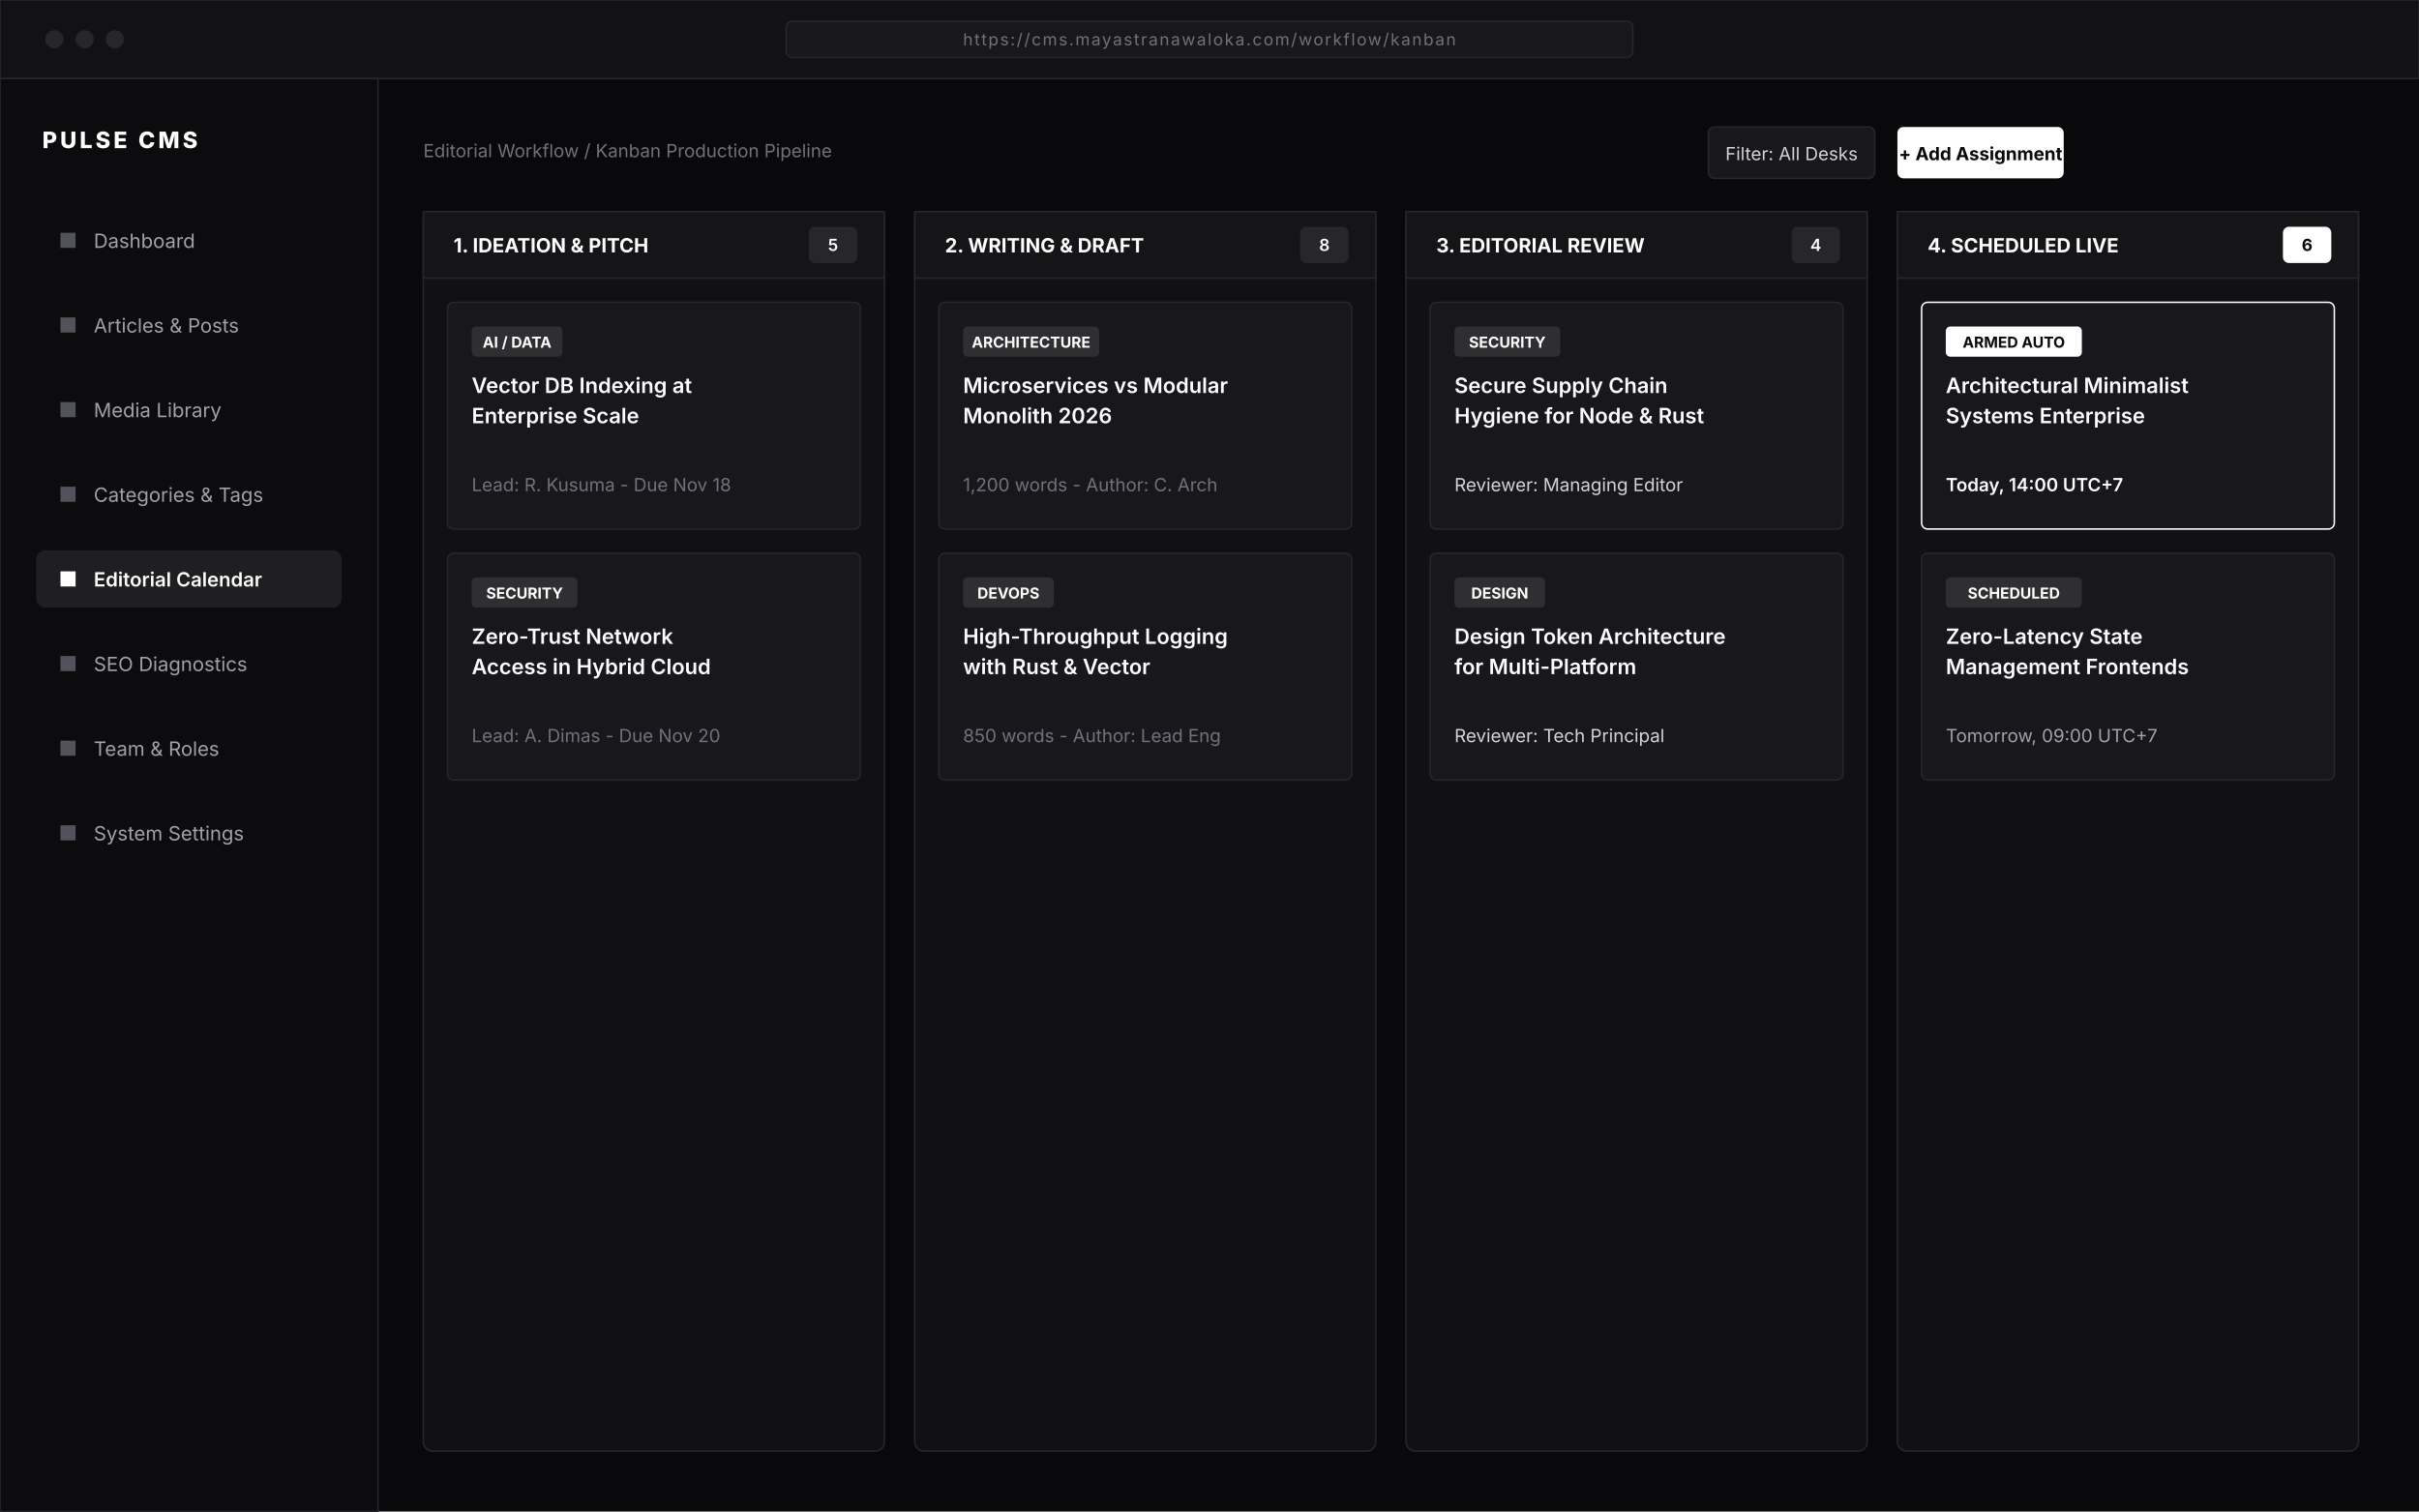
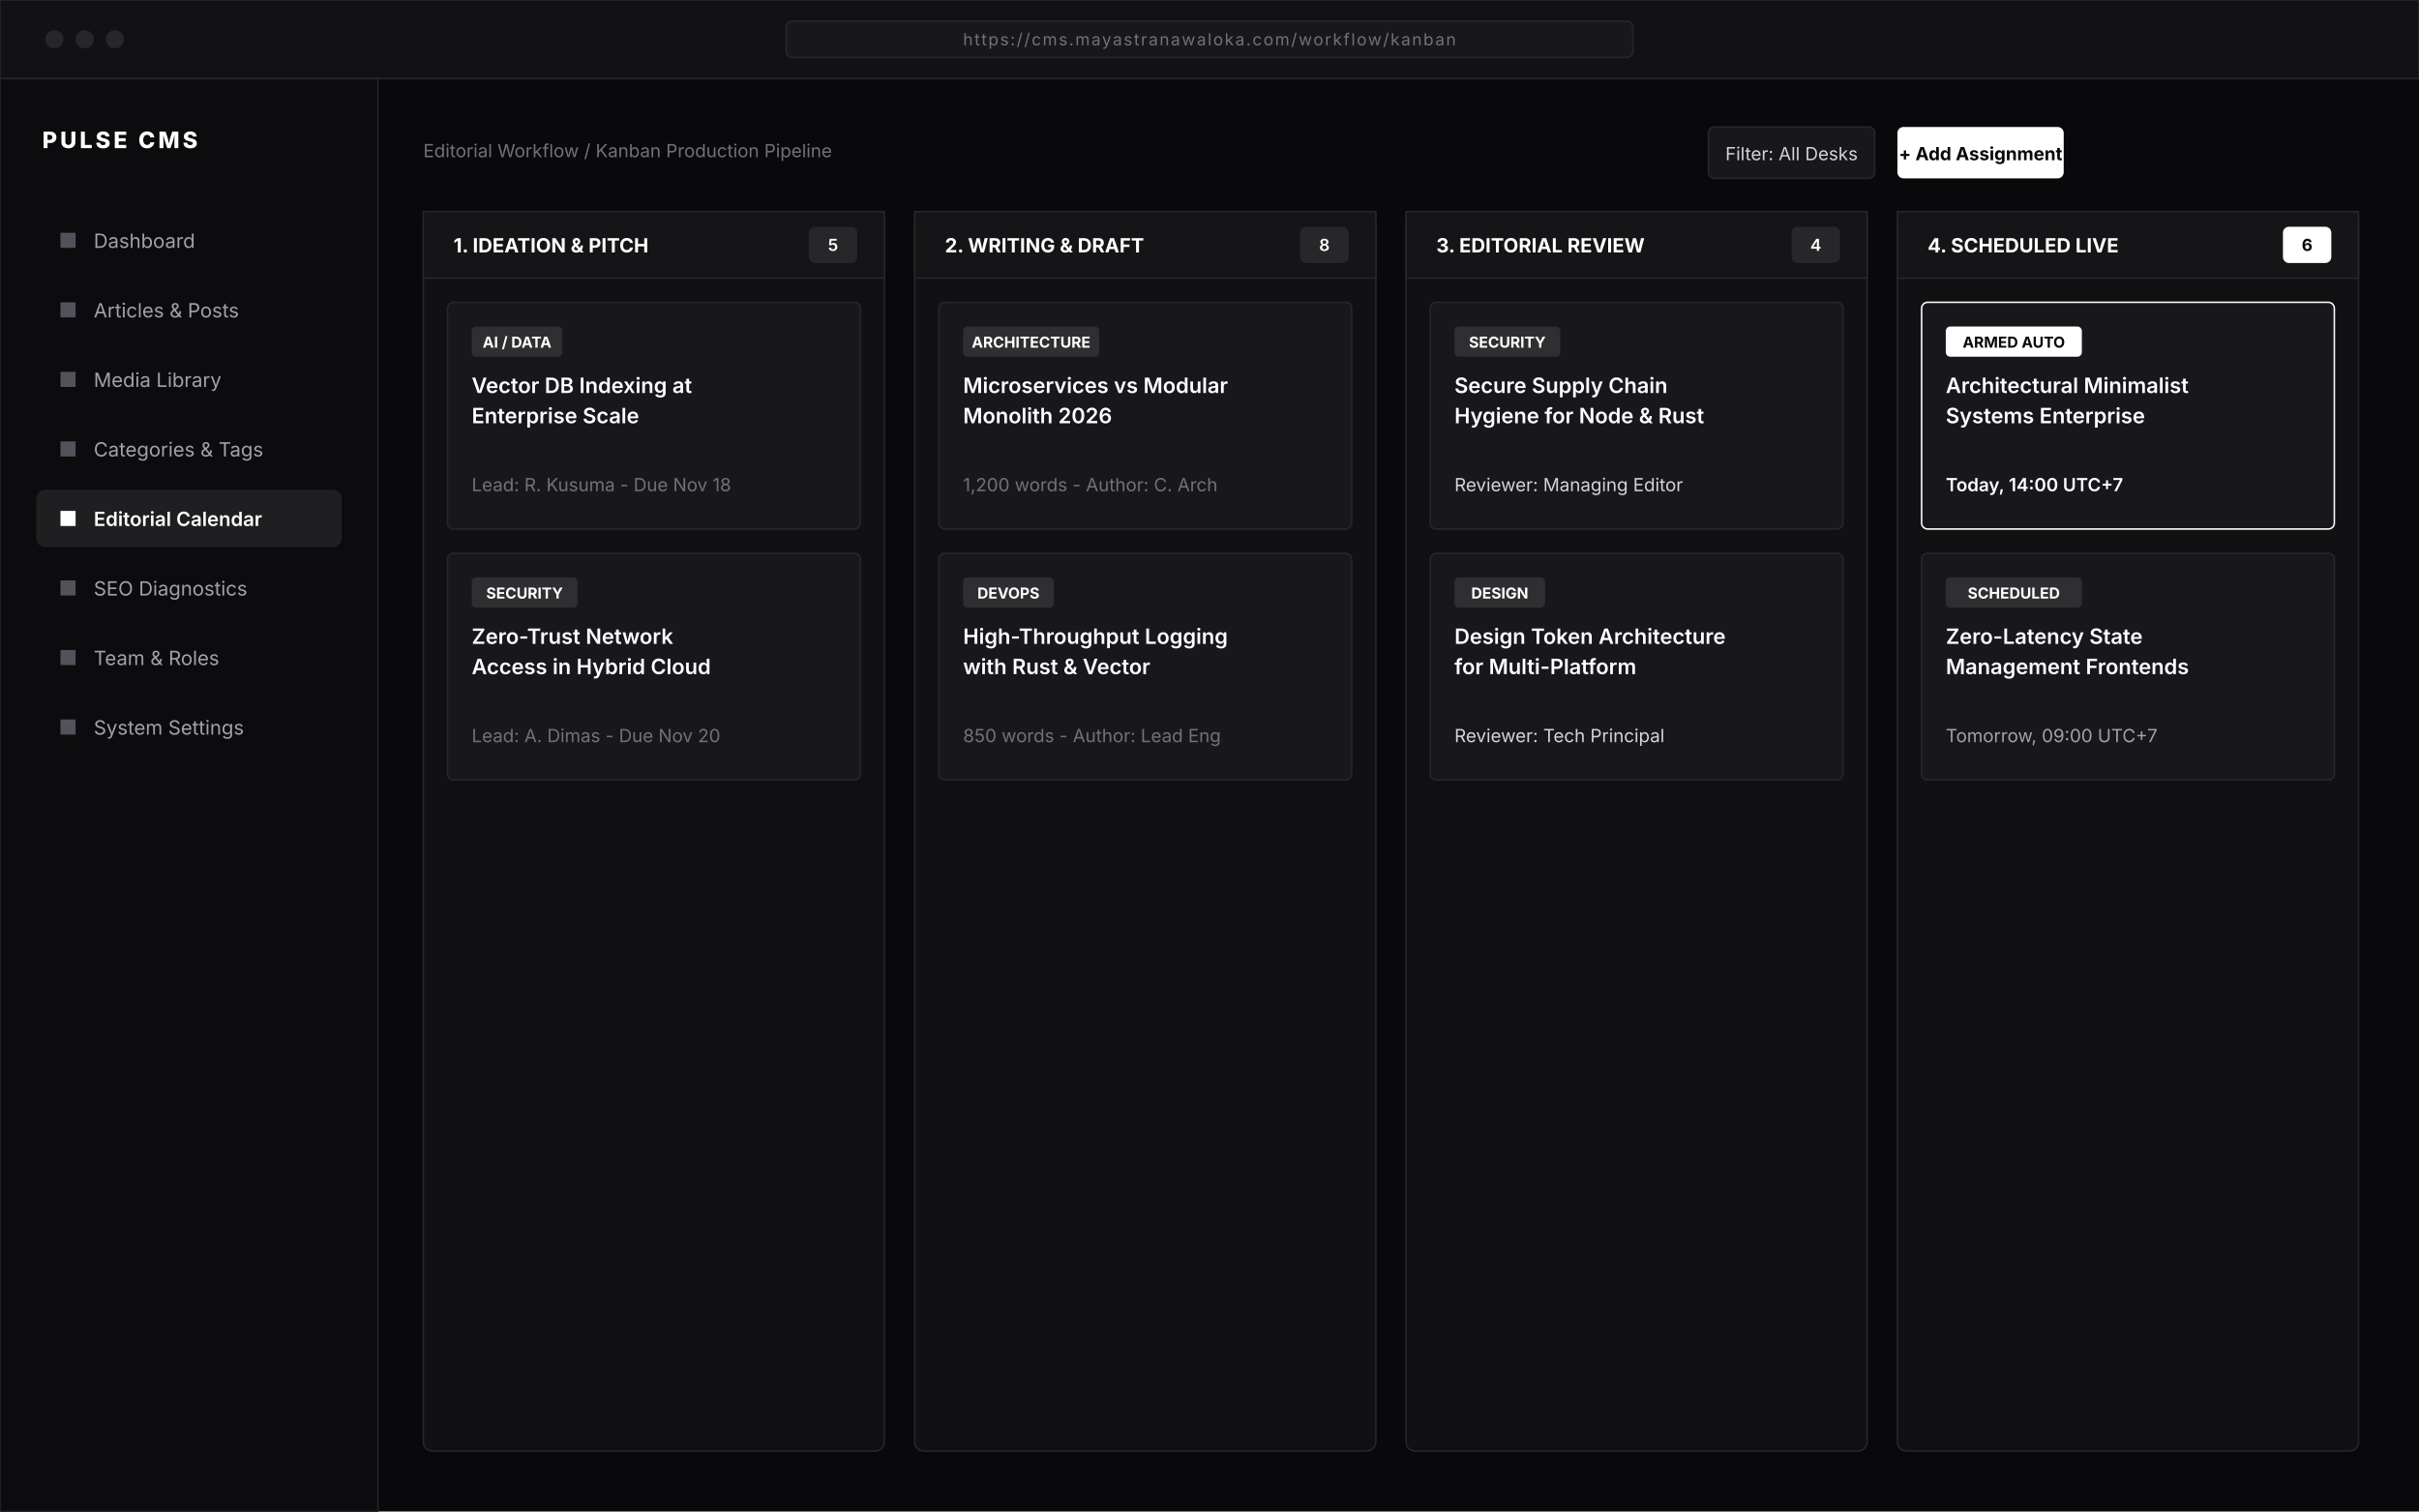
<svg xmlns="http://www.w3.org/2000/svg" viewBox="0 0 1600 1000" width="1600" height="1000" fill="none">
  <rect width="1600" height="1000" fill="#09090b" />
  <rect width="1600" height="52" fill="#121215" stroke="#27272a" stroke-width="1" />
  <circle cx="36" cy="26" r="6" fill="#27272a" />
  <circle cx="56" cy="26" r="6" fill="#27272a" />
  <circle cx="76" cy="26" r="6" fill="#27272a" />
  <rect x="520" y="14" width="560" height="24" rx="4" fill="#18181b" stroke="#27272a" stroke-width="1" />
  <text x="800" y="30" fill="#71717a" font-family="-apple-system, BlinkMacSystemFont, sans-serif" font-size="11" text-anchor="middle" letter-spacing="1">https://cms.mayastranawaloka.com/workflow/kanban</text>
  <rect x="0" y="52" width="250" height="948" fill="#0c0c0e" stroke="#27272a" stroke-width="1" />
  <text x="28" y="98" fill="#ffffff" font-family="-apple-system, BlinkMacSystemFont, sans-serif" font-size="15" font-weight="800" letter-spacing="2">PULSE CMS</text>
  <g transform="translate(24, 140)">
    <rect x="16" y="14" width="10" height="10" fill="#52525b" />
    <text x="38" y="24" fill="#a1a1aa" font-family="-apple-system, BlinkMacSystemFont, sans-serif" font-size="13">Dashboard</text>
-     <rect x="16" y="70" width="10" height="10" fill="#52525b" />
-     <text x="38" y="80" fill="#a1a1aa" font-family="-apple-system, BlinkMacSystemFont, sans-serif" font-size="13">Articles &amp; Posts</text>
-     <rect x="16" y="126" width="10" height="10" fill="#52525b" />
-     <text x="38" y="136" fill="#a1a1aa" font-family="-apple-system, BlinkMacSystemFont, sans-serif" font-size="13">Media Library</text>
-     <rect x="16" y="182" width="10" height="10" fill="#52525b" />
-     <text x="38" y="192" fill="#a1a1aa" font-family="-apple-system, BlinkMacSystemFont, sans-serif" font-size="13">Categories &amp; Tags</text>
-     <rect x="0" y="224" width="202" height="38" rx="6" fill="#ffffff" fill-opacity="0.08" />
-     <rect x="16" y="238" width="10" height="10" fill="#ffffff" />
-     <text x="38" y="248" fill="#ffffff" font-family="-apple-system, BlinkMacSystemFont, sans-serif" font-size="13" font-weight="600">Editorial Calendar</text>
-     <rect x="16" y="294" width="10" height="10" fill="#52525b" />
-     <text x="38" y="304" fill="#a1a1aa" font-family="-apple-system, BlinkMacSystemFont, sans-serif" font-size="13">SEO Diagnostics</text>
-     <rect x="16" y="350" width="10" height="10" fill="#52525b" />
-     <text x="38" y="360" fill="#a1a1aa" font-family="-apple-system, BlinkMacSystemFont, sans-serif" font-size="13">Team &amp; Roles</text>
-     <rect x="16" y="406" width="10" height="10" fill="#52525b" />
-     <text x="38" y="416" fill="#a1a1aa" font-family="-apple-system, BlinkMacSystemFont, sans-serif" font-size="13">System Settings</text>
+     <rect x="16" y="60" width="10" height="10" fill="#52525b" />
+     <text x="38" y="70" fill="#a1a1aa" font-family="-apple-system, BlinkMacSystemFont, sans-serif" font-size="13">Articles &amp; Posts</text>
+     <rect x="16" y="106" width="10" height="10" fill="#52525b" />
+     <text x="38" y="116" fill="#a1a1aa" font-family="-apple-system, BlinkMacSystemFont, sans-serif" font-size="13">Media Library</text>
+     <rect x="16" y="152" width="10" height="10" fill="#52525b" />
+     <text x="38" y="162" fill="#a1a1aa" font-family="-apple-system, BlinkMacSystemFont, sans-serif" font-size="13">Categories &amp; Tags</text>
+     <rect x="0" y="184" width="202" height="38" rx="6" fill="#ffffff" fill-opacity="0.08" />
+     <rect x="16" y="198" width="10" height="10" fill="#ffffff" />
+     <text x="38" y="208" fill="#ffffff" font-family="-apple-system, BlinkMacSystemFont, sans-serif" font-size="13" font-weight="600">Editorial Calendar</text>
+     <rect x="16" y="244" width="10" height="10" fill="#52525b" />
+     <text x="38" y="254" fill="#a1a1aa" font-family="-apple-system, BlinkMacSystemFont, sans-serif" font-size="13">SEO Diagnostics</text>
+     <rect x="16" y="290" width="10" height="10" fill="#52525b" />
+     <text x="38" y="300" fill="#a1a1aa" font-family="-apple-system, BlinkMacSystemFont, sans-serif" font-size="13">Team &amp; Roles</text>
+     <rect x="16" y="336" width="10" height="10" fill="#52525b" />
+     <text x="38" y="346" fill="#a1a1aa" font-family="-apple-system, BlinkMacSystemFont, sans-serif" font-size="13">System Settings</text>
  </g>
  <g transform="translate(280, 80)">
    <text x="0" y="24" fill="#71717a" font-family="-apple-system, BlinkMacSystemFont, sans-serif" font-size="12">Editorial Workflow / Kanban Production Pipeline</text>
    <rect x="850" y="4" width="110" height="34" rx="4" fill="#18181b" stroke="#27272a" stroke-width="1" />
    <text x="905" y="26" fill="#d4d4d8" font-family="-apple-system, BlinkMacSystemFont, sans-serif" font-size="12" text-anchor="middle">Filter: All Desks</text>
    <rect x="975" y="4" width="110" height="34" rx="4" fill="#ffffff" />
    <text x="1030" y="26" fill="#09090b" font-family="-apple-system, BlinkMacSystemFont, sans-serif" font-size="12" font-weight="700" text-anchor="middle">+ Add Assignment</text>
  </g>
  <g transform="translate(280, 140)">
    <g transform="translate(0, 0)">
      <rect x="0" y="0" width="305" height="820" rx="6" fill="#111114" stroke="#27272a" stroke-width="1" />
      <rect x="0" y="0" width="305" height="44" fill="#151518" stroke="#27272a" stroke-width="1" />
      <text x="20" y="27" fill="#ffffff" font-family="-apple-system, BlinkMacSystemFont, sans-serif" font-size="13" font-weight="700">1. IDEATION &amp; PITCH</text>
      <rect x="255" y="10" width="32" height="24" rx="4" fill="#27272a" />
      <text x="271" y="26" fill="#ffffff" font-family="-apple-system, BlinkMacSystemFont, sans-serif" font-size="11" font-weight="600" text-anchor="middle">5</text>
      <g transform="translate(16, 60)">
        <rect x="0" y="0" width="273" height="150" rx="4" fill="#18181c" stroke="#27272a" stroke-width="1" />
        <rect x="16" y="16" width="60" height="20" rx="3" fill="#ffffff" fill-opacity="0.1" />
        <text x="46" y="30" fill="#ffffff" font-family="-apple-system, BlinkMacSystemFont, sans-serif" font-size="10" font-weight="700" text-anchor="middle">AI / DATA</text>
        <text x="16" y="60" fill="#ffffff" font-family="-apple-system, BlinkMacSystemFont, sans-serif" font-size="14" font-weight="600">Vector DB Indexing at</text>
        <text x="16" y="80" fill="#ffffff" font-family="-apple-system, BlinkMacSystemFont, sans-serif" font-size="14" font-weight="600">Enterprise Scale</text>
        <text x="16" y="125" fill="#71717a" font-family="-apple-system, BlinkMacSystemFont, sans-serif" font-size="12">Lead: R. Kusuma - Due Nov 18</text>
      </g>
      <g transform="translate(16, 226)">
        <rect x="0" y="0" width="273" height="150" rx="4" fill="#18181c" stroke="#27272a" stroke-width="1" />
        <rect x="16" y="16" width="70" height="20" rx="3" fill="#ffffff" fill-opacity="0.1" />
        <text x="51" y="30" fill="#ffffff" font-family="-apple-system, BlinkMacSystemFont, sans-serif" font-size="10" font-weight="700" text-anchor="middle">SECURITY</text>
        <text x="16" y="60" fill="#ffffff" font-family="-apple-system, BlinkMacSystemFont, sans-serif" font-size="14" font-weight="600">Zero-Trust Network</text>
        <text x="16" y="80" fill="#ffffff" font-family="-apple-system, BlinkMacSystemFont, sans-serif" font-size="14" font-weight="600">Access in Hybrid Cloud</text>
        <text x="16" y="125" fill="#71717a" font-family="-apple-system, BlinkMacSystemFont, sans-serif" font-size="12">Lead: A. Dimas - Due Nov 20</text>
      </g>
    </g>
    <g transform="translate(325, 0)">
      <rect x="0" y="0" width="305" height="820" rx="6" fill="#111114" stroke="#27272a" stroke-width="1" />
      <rect x="0" y="0" width="305" height="44" fill="#151518" stroke="#27272a" stroke-width="1" />
      <text x="20" y="27" fill="#ffffff" font-family="-apple-system, BlinkMacSystemFont, sans-serif" font-size="13" font-weight="700">2. WRITING &amp; DRAFT</text>
      <rect x="255" y="10" width="32" height="24" rx="4" fill="#27272a" />
      <text x="271" y="26" fill="#ffffff" font-family="-apple-system, BlinkMacSystemFont, sans-serif" font-size="11" font-weight="600" text-anchor="middle">8</text>
      <g transform="translate(16, 60)">
        <rect x="0" y="0" width="273" height="150" rx="4" fill="#18181c" stroke="#27272a" stroke-width="1" />
        <rect x="16" y="16" width="90" height="20" rx="3" fill="#ffffff" fill-opacity="0.1" />
        <text x="61" y="30" fill="#ffffff" font-family="-apple-system, BlinkMacSystemFont, sans-serif" font-size="10" font-weight="700" text-anchor="middle">ARCHITECTURE</text>
        <text x="16" y="60" fill="#ffffff" font-family="-apple-system, BlinkMacSystemFont, sans-serif" font-size="14" font-weight="600">Microservices vs Modular</text>
        <text x="16" y="80" fill="#ffffff" font-family="-apple-system, BlinkMacSystemFont, sans-serif" font-size="14" font-weight="600">Monolith 2026</text>
        <text x="16" y="125" fill="#71717a" font-family="-apple-system, BlinkMacSystemFont, sans-serif" font-size="12">1,200 words - Author: C. Arch</text>
      </g>
      <g transform="translate(16, 226)">
        <rect x="0" y="0" width="273" height="150" rx="4" fill="#18181c" stroke="#27272a" stroke-width="1" />
        <rect x="16" y="16" width="60" height="20" rx="3" fill="#ffffff" fill-opacity="0.1" />
        <text x="46" y="30" fill="#ffffff" font-family="-apple-system, BlinkMacSystemFont, sans-serif" font-size="10" font-weight="700" text-anchor="middle">DEVOPS</text>
        <text x="16" y="60" fill="#ffffff" font-family="-apple-system, BlinkMacSystemFont, sans-serif" font-size="14" font-weight="600">High-Throughput Logging</text>
        <text x="16" y="80" fill="#ffffff" font-family="-apple-system, BlinkMacSystemFont, sans-serif" font-size="14" font-weight="600">with Rust &amp; Vector</text>
        <text x="16" y="125" fill="#71717a" font-family="-apple-system, BlinkMacSystemFont, sans-serif" font-size="12">850 words - Author: Lead Eng</text>
      </g>
    </g>
    <g transform="translate(650, 0)">
      <rect x="0" y="0" width="305" height="820" rx="6" fill="#111114" stroke="#27272a" stroke-width="1" />
      <rect x="0" y="0" width="305" height="44" fill="#151518" stroke="#27272a" stroke-width="1" />
      <text x="20" y="27" fill="#ffffff" font-family="-apple-system, BlinkMacSystemFont, sans-serif" font-size="13" font-weight="700">3. EDITORIAL REVIEW</text>
      <rect x="255" y="10" width="32" height="24" rx="4" fill="#27272a" />
      <text x="271" y="26" fill="#ffffff" font-family="-apple-system, BlinkMacSystemFont, sans-serif" font-size="11" font-weight="600" text-anchor="middle">4</text>
      <g transform="translate(16, 60)">
        <rect x="0" y="0" width="273" height="150" rx="4" fill="#18181c" stroke="#27272a" stroke-width="1" />
        <rect x="16" y="16" width="70" height="20" rx="3" fill="#ffffff" fill-opacity="0.1" />
        <text x="51" y="30" fill="#ffffff" font-family="-apple-system, BlinkMacSystemFont, sans-serif" font-size="10" font-weight="700" text-anchor="middle">SECURITY</text>
        <text x="16" y="60" fill="#ffffff" font-family="-apple-system, BlinkMacSystemFont, sans-serif" font-size="14" font-weight="600">Secure Supply Chain</text>
        <text x="16" y="80" fill="#ffffff" font-family="-apple-system, BlinkMacSystemFont, sans-serif" font-size="14" font-weight="600">Hygiene for Node &amp; Rust</text>
        <text x="16" y="125" fill="#d4d4d8" font-family="-apple-system, BlinkMacSystemFont, sans-serif" font-size="12">Reviewer: Managing Editor</text>
      </g>
      <g transform="translate(16, 226)">
        <rect x="0" y="0" width="273" height="150" rx="4" fill="#18181c" stroke="#27272a" stroke-width="1" />
        <rect x="16" y="16" width="60" height="20" rx="3" fill="#ffffff" fill-opacity="0.1" />
        <text x="46" y="30" fill="#ffffff" font-family="-apple-system, BlinkMacSystemFont, sans-serif" font-size="10" font-weight="700" text-anchor="middle">DESIGN</text>
        <text x="16" y="60" fill="#ffffff" font-family="-apple-system, BlinkMacSystemFont, sans-serif" font-size="14" font-weight="600">Design Token Architecture</text>
        <text x="16" y="80" fill="#ffffff" font-family="-apple-system, BlinkMacSystemFont, sans-serif" font-size="14" font-weight="600">for Multi-Platform</text>
        <text x="16" y="125" fill="#d4d4d8" font-family="-apple-system, BlinkMacSystemFont, sans-serif" font-size="12">Reviewer: Tech Principal</text>
      </g>
    </g>
    <g transform="translate(975, 0)">
      <rect x="0" y="0" width="305" height="820" rx="6" fill="#111114" stroke="#27272a" stroke-width="1" />
      <rect x="0" y="0" width="305" height="44" fill="#151518" stroke="#27272a" stroke-width="1" />
      <text x="20" y="27" fill="#ffffff" font-family="-apple-system, BlinkMacSystemFont, sans-serif" font-size="13" font-weight="700">4. SCHEDULED LIVE</text>
      <rect x="255" y="10" width="32" height="24" rx="4" fill="#ffffff" />
      <text x="271" y="26" fill="#09090b" font-family="-apple-system, BlinkMacSystemFont, sans-serif" font-size="11" font-weight="700" text-anchor="middle">6</text>
      <g transform="translate(16, 60)">
        <rect x="0" y="0" width="273" height="150" rx="4" fill="#18181c" stroke="#ffffff" stroke-width="1" />
        <rect x="16" y="16" width="90" height="20" rx="3" fill="#ffffff" />
        <text x="61" y="30" fill="#09090b" font-family="-apple-system, BlinkMacSystemFont, sans-serif" font-size="10" font-weight="700" text-anchor="middle">ARMED AUTO</text>
        <text x="16" y="60" fill="#ffffff" font-family="-apple-system, BlinkMacSystemFont, sans-serif" font-size="14" font-weight="600">Architectural Minimalist</text>
        <text x="16" y="80" fill="#ffffff" font-family="-apple-system, BlinkMacSystemFont, sans-serif" font-size="14" font-weight="600">Systems Enterprise</text>
        <text x="16" y="125" fill="#ffffff" font-family="-apple-system, BlinkMacSystemFont, sans-serif" font-size="12" font-weight="600">Today, 14:00 UTC+7</text>
      </g>
      <g transform="translate(16, 226)">
        <rect x="0" y="0" width="273" height="150" rx="4" fill="#18181c" stroke="#27272a" stroke-width="1" />
        <rect x="16" y="16" width="90" height="20" rx="3" fill="#ffffff" fill-opacity="0.1" />
        <text x="61" y="30" fill="#ffffff" font-family="-apple-system, BlinkMacSystemFont, sans-serif" font-size="10" font-weight="700" text-anchor="middle">SCHEDULED</text>
        <text x="16" y="60" fill="#ffffff" font-family="-apple-system, BlinkMacSystemFont, sans-serif" font-size="14" font-weight="600">Zero-Latency State</text>
        <text x="16" y="80" fill="#ffffff" font-family="-apple-system, BlinkMacSystemFont, sans-serif" font-size="14" font-weight="600">Management Frontends</text>
        <text x="16" y="125" fill="#a1a1aa" font-family="-apple-system, BlinkMacSystemFont, sans-serif" font-size="12">Tomorrow, 09:00 UTC+7</text>
      </g>
    </g>
  </g>
</svg>
